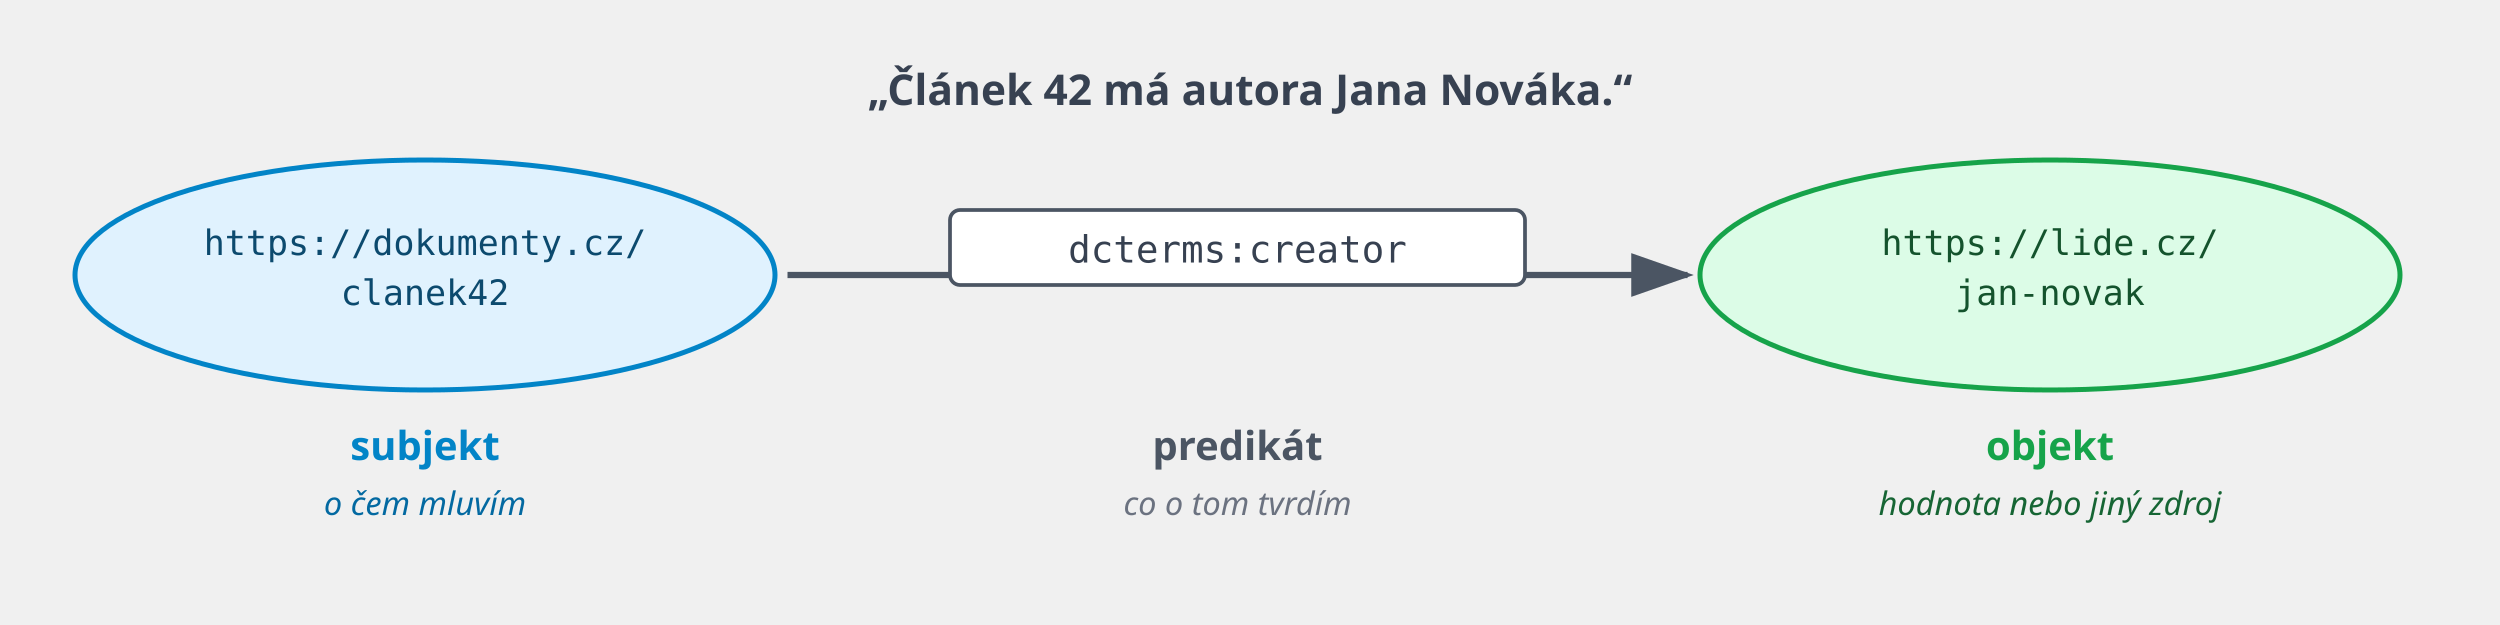
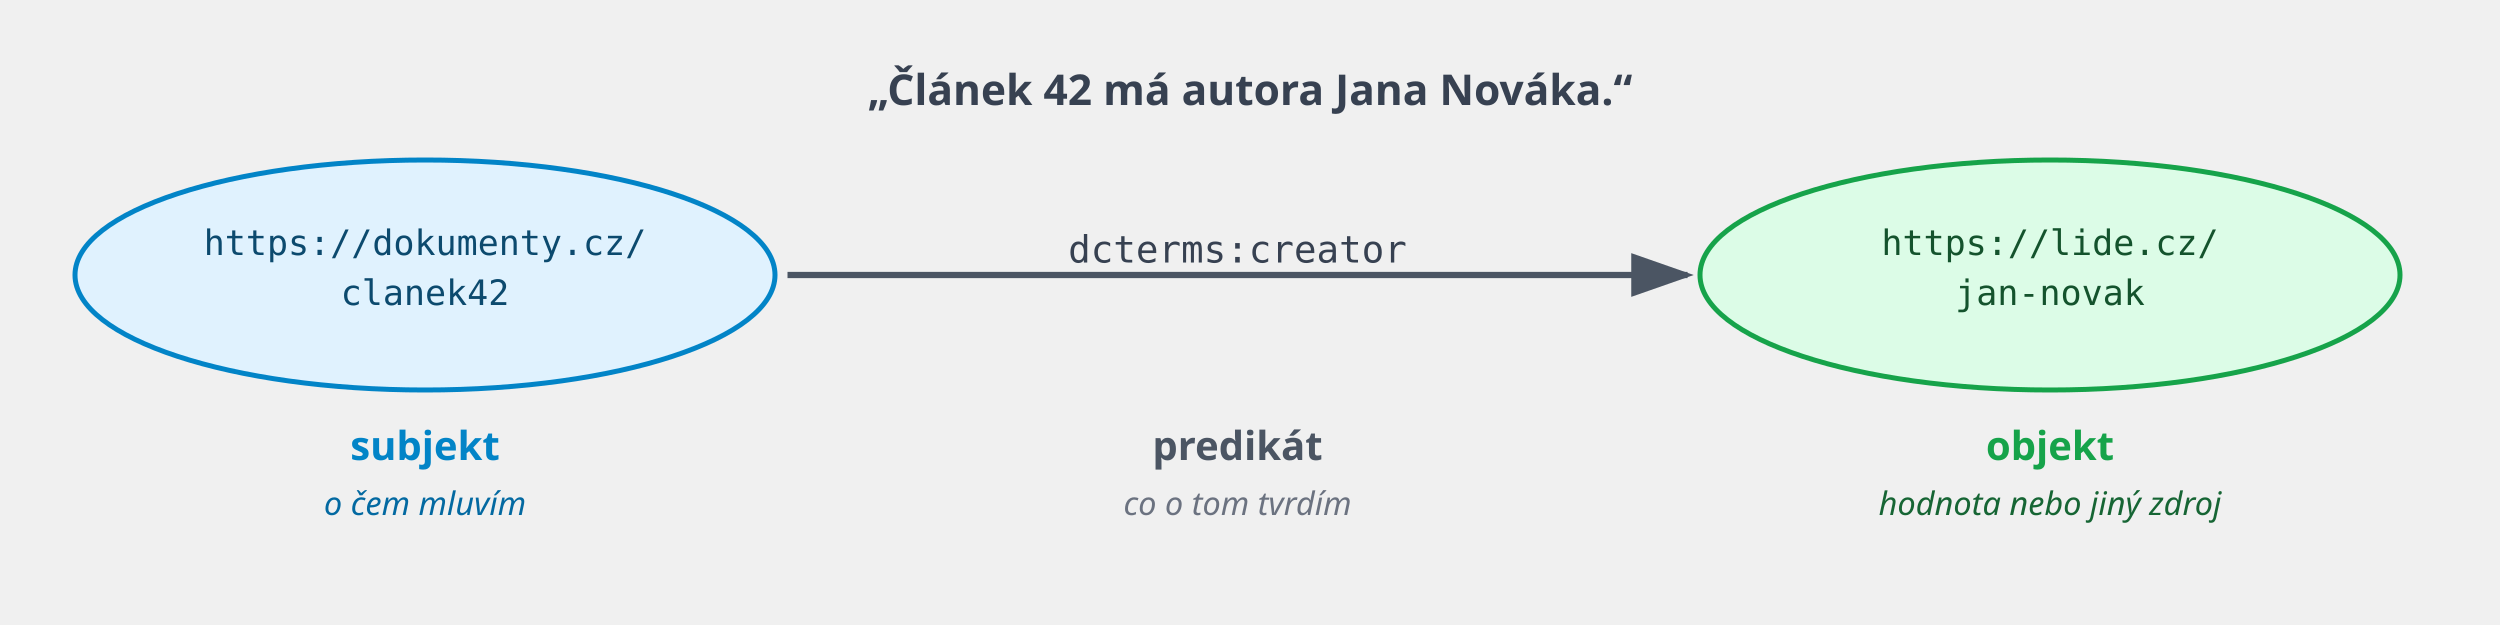
- <svg xmlns="http://www.w3.org/2000/svg" viewBox="0 0 1000 250" width="1000" height="250" font-family="sans-serif" font-size="14" fill="#1f2937" version="1.1">
-   <defs>
+ <svg xmlns="http://www.w3.org/2000/svg" viewBox="0 0 1000 250" width="1000" height="250" font-family="sans-serif" font-size="14" fill="#1f2937" version="1.1" id="svg43">
+   <defs id="defs5">
    <marker id="arr" markerWidth="10" markerHeight="7" refX="9" refY="3.5" orient="auto">
-       <polygon points="0 0, 10 3.5, 0 7" fill="#4b5563" />
+       <polygon points="0 0, 10 3.5, 0 7" fill="#4b5563" id="polygon2" />
    </marker>
  </defs>
-   <g>
-     <ellipse cx="170" cy="110" rx="140" ry="46" fill="#e0f2fe" stroke="#0284c7" stroke-width="2" />
-     <text x="170" y="102" text-anchor="middle" font-family="monospace" font-size="14" fill="#0c4a6e">https://dokumenty.cz/</text>
-     <text x="170" y="122" text-anchor="middle" font-family="monospace" font-size="14" fill="#0c4a6e">clanek42</text>
+   <g id="g13">
+     <ellipse cx="170" cy="110" rx="140" ry="46" fill="#e0f2fe" stroke="#0284c7" stroke-width="2" id="ellipse7" />
+     <text x="170" y="102" text-anchor="middle" font-family="monospace" font-size="14" fill="#0c4a6e" id="text9">https://dokumenty.cz/</text>
+     <text x="170" y="122" text-anchor="middle" font-family="monospace" font-size="14" fill="#0c4a6e" id="text11">clanek42</text>
  </g>
-   <text x="170" y="184" text-anchor="middle" font-size="16" font-weight="bold" fill="#0284c7">subjekt</text>
-   <text x="170" y="206" text-anchor="middle" font-size="13" font-style="italic" fill="#0369a1">o čem mluvím</text>
-   <line x1="315" y1="110" x2="675" y2="110" stroke="#4b5563" stroke-width="2.5" marker-end="url(#arr)" />
-   <rect x="380" y="84" width="230" height="30" rx="4" fill="#ffffff" stroke="#4b5563" stroke-width="1.5" />
-   <text x="495" y="105" text-anchor="middle" font-family="monospace" font-size="15" fill="#374151">dcterms:creator</text>
-   <text x="495" y="184" text-anchor="middle" font-size="16" font-weight="bold" fill="#4b5563">predikát</text>
-   <text x="495" y="206" text-anchor="middle" font-size="13" font-style="italic" fill="#6b7280">co o tom tvrdím</text>
-   <g>
-     <ellipse cx="820" cy="110" rx="140" ry="46" fill="#dcfce7" stroke="#16a34a" stroke-width="2" />
-     <text x="820" y="102" text-anchor="middle" font-family="monospace" font-size="14" fill="#14532d">https://lide.cz/</text>
-     <text x="820" y="122" text-anchor="middle" font-family="monospace" font-size="14" fill="#14532d">jan-novak</text>
+   <text x="170" y="184" text-anchor="middle" font-size="16" font-weight="bold" fill="#0284c7" id="text15">subjekt</text>
+   <text x="170" y="206" text-anchor="middle" font-size="13" font-style="italic" fill="#0369a1" id="text17">o čem mluvím</text>
+   <line x1="315" y1="110" x2="675" y2="110" stroke="#4b5563" stroke-width="2.5" marker-end="url(#arr)" id="line19" />
+   <text x="495" y="105" text-anchor="middle" font-family="monospace" font-size="15" fill="#374151" id="text23">dcterms:creator</text>
+   <text x="495" y="184" text-anchor="middle" font-size="16" font-weight="bold" fill="#4b5563" id="text25">predikát</text>
+   <text x="495" y="206" text-anchor="middle" font-size="13" font-style="italic" fill="#6b7280" id="text27">co o tom tvrdím</text>
+   <g id="g35">
+     <ellipse cx="820" cy="110" rx="140" ry="46" fill="#dcfce7" stroke="#16a34a" stroke-width="2" id="ellipse29" />
+     <text x="820" y="102" text-anchor="middle" font-family="monospace" font-size="14" fill="#14532d" id="text31">https://lide.cz/</text>
+     <text x="820" y="122" text-anchor="middle" font-family="monospace" font-size="14" fill="#14532d" id="text33">jan-novak</text>
  </g>
-   <text x="820" y="184" text-anchor="middle" font-size="16" font-weight="bold" fill="#16a34a">objekt</text>
-   <text x="820" y="206" text-anchor="middle" font-size="13" font-style="italic" fill="#166534">hodnota nebo jiný zdroj</text>
-   <text x="500" y="42" text-anchor="middle" font-size="17" font-weight="bold" fill="#374151">„Článek 42 má autora Jana Nováka.“</text>
+   <text x="820" y="184" text-anchor="middle" font-size="16" font-weight="bold" fill="#16a34a" id="text37">objekt</text>
+   <text x="820" y="206" text-anchor="middle" font-size="13" font-style="italic" fill="#166534" id="text39">hodnota nebo jiný zdroj</text>
+   <text x="500" y="42" text-anchor="middle" font-size="17" font-weight="bold" fill="#374151" id="text41">„Článek 42 má autora Jana Nováka.“</text>
</svg>
